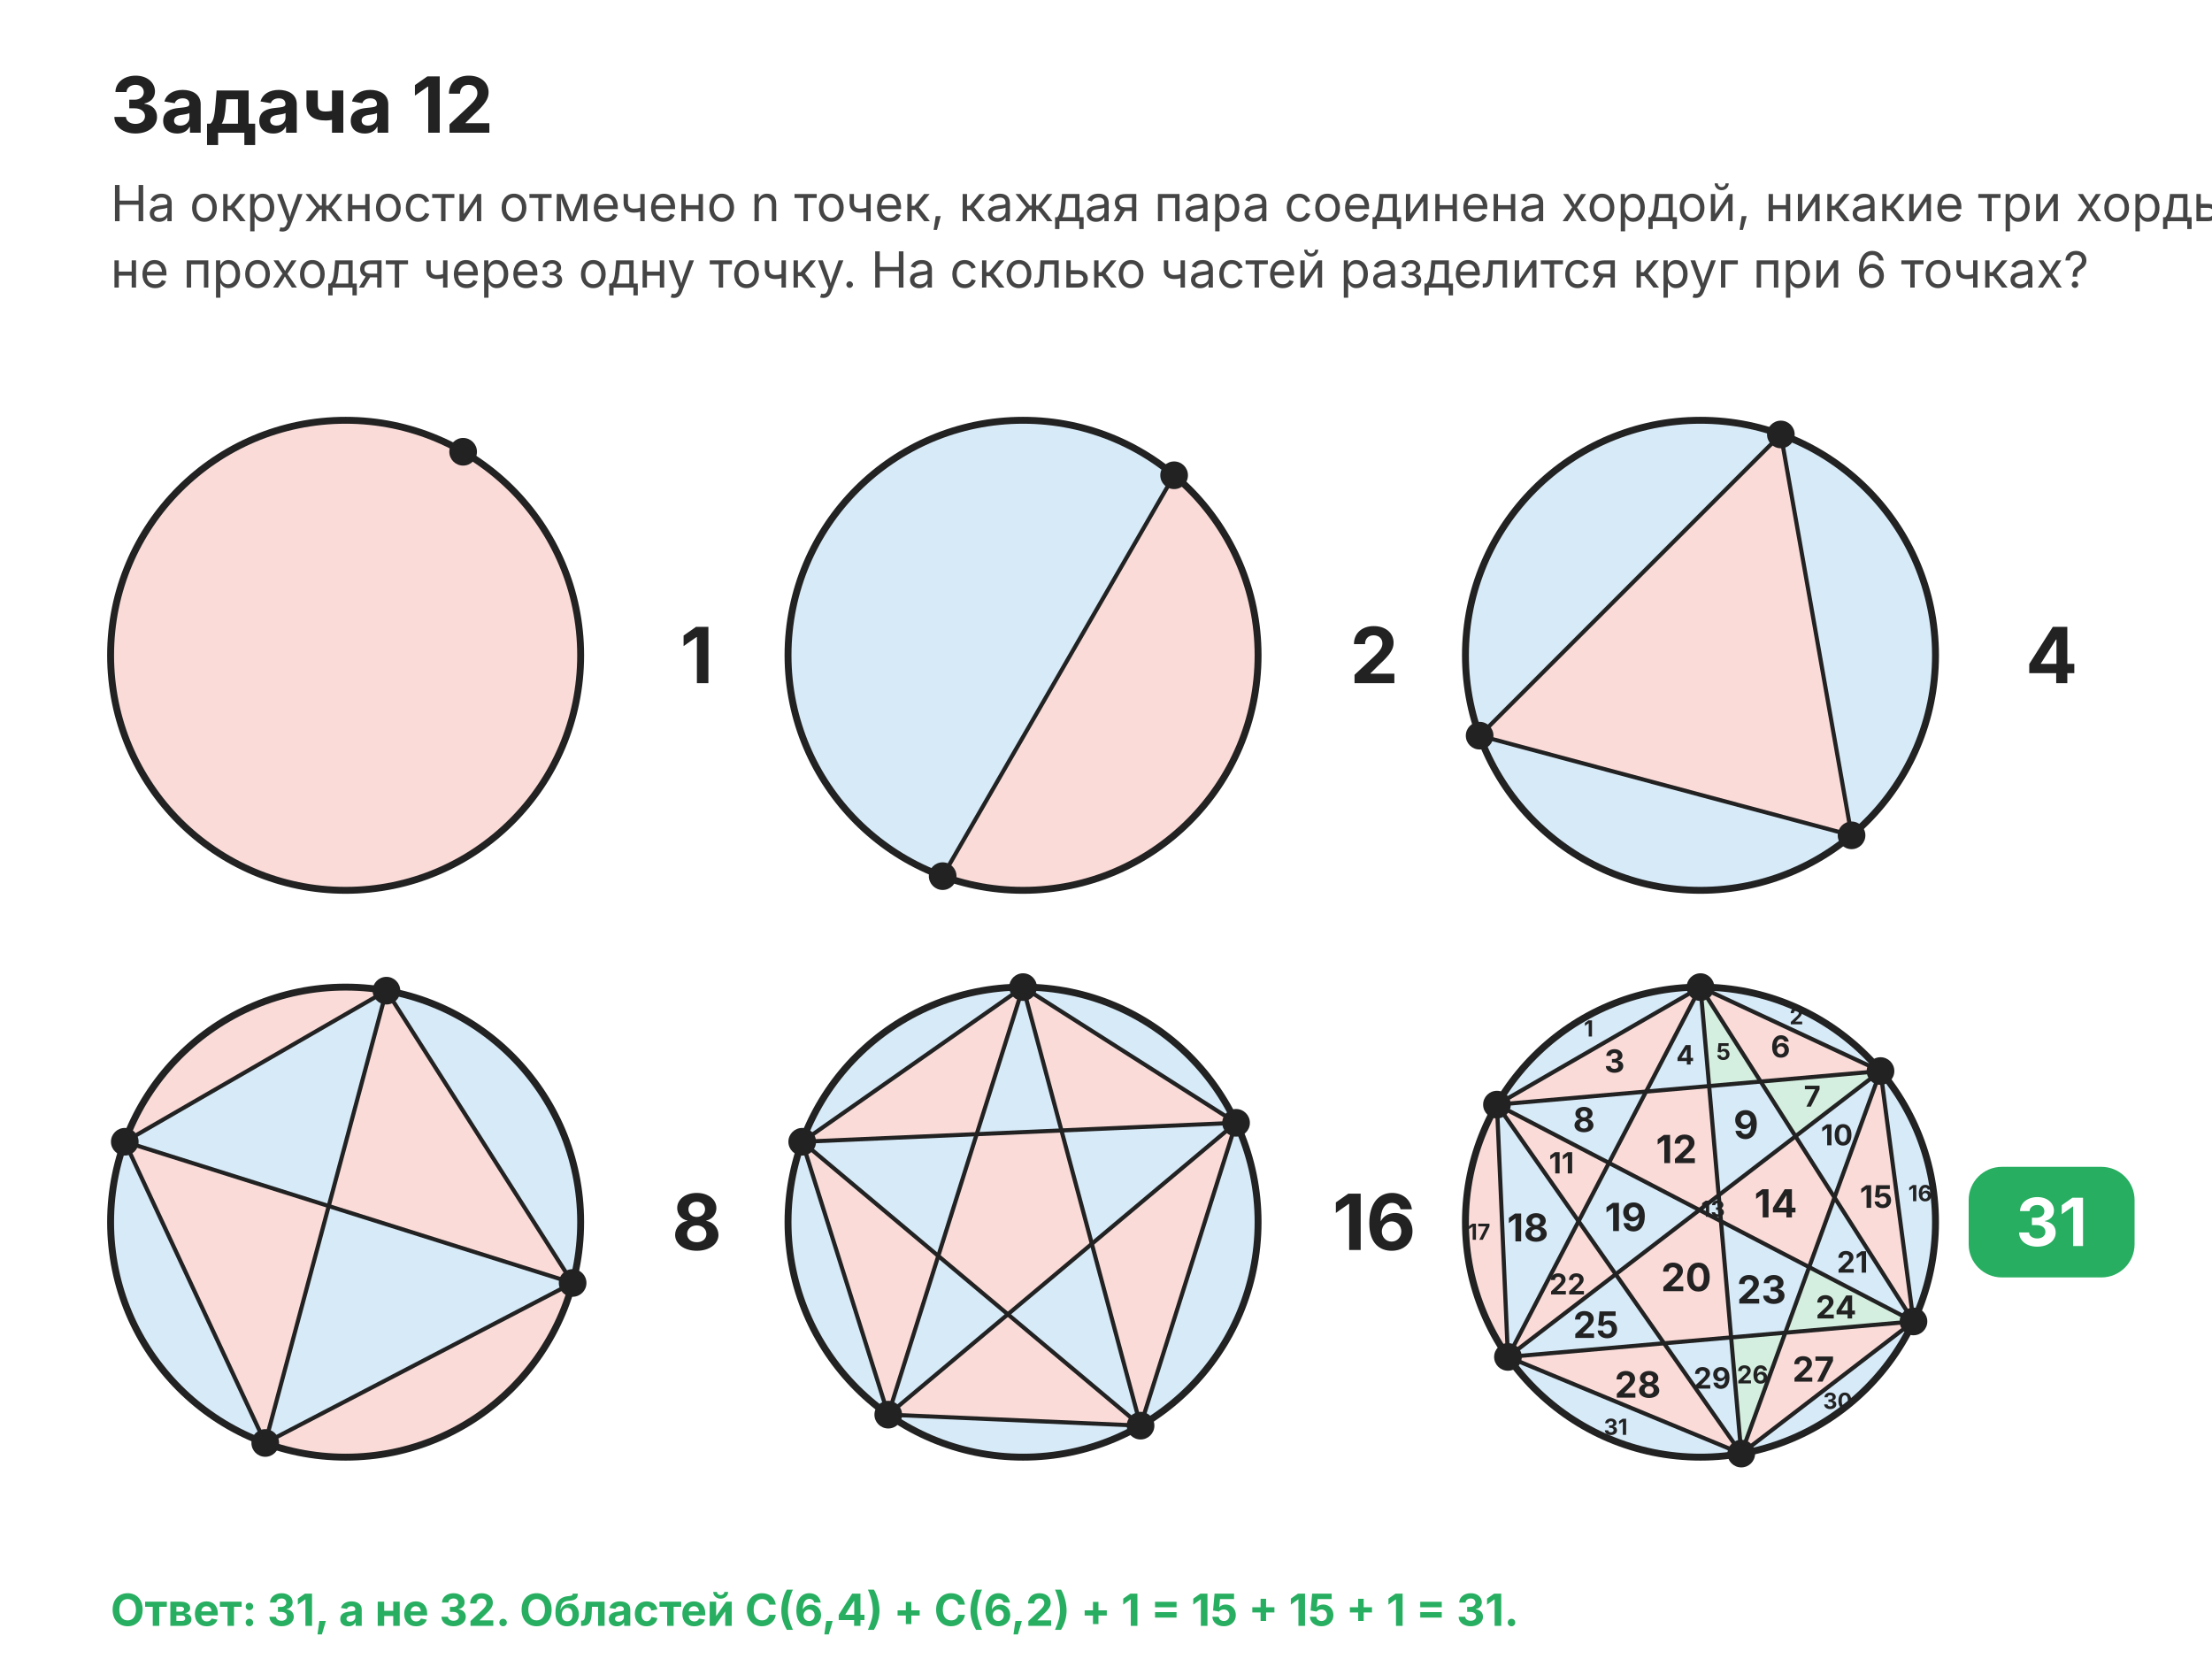
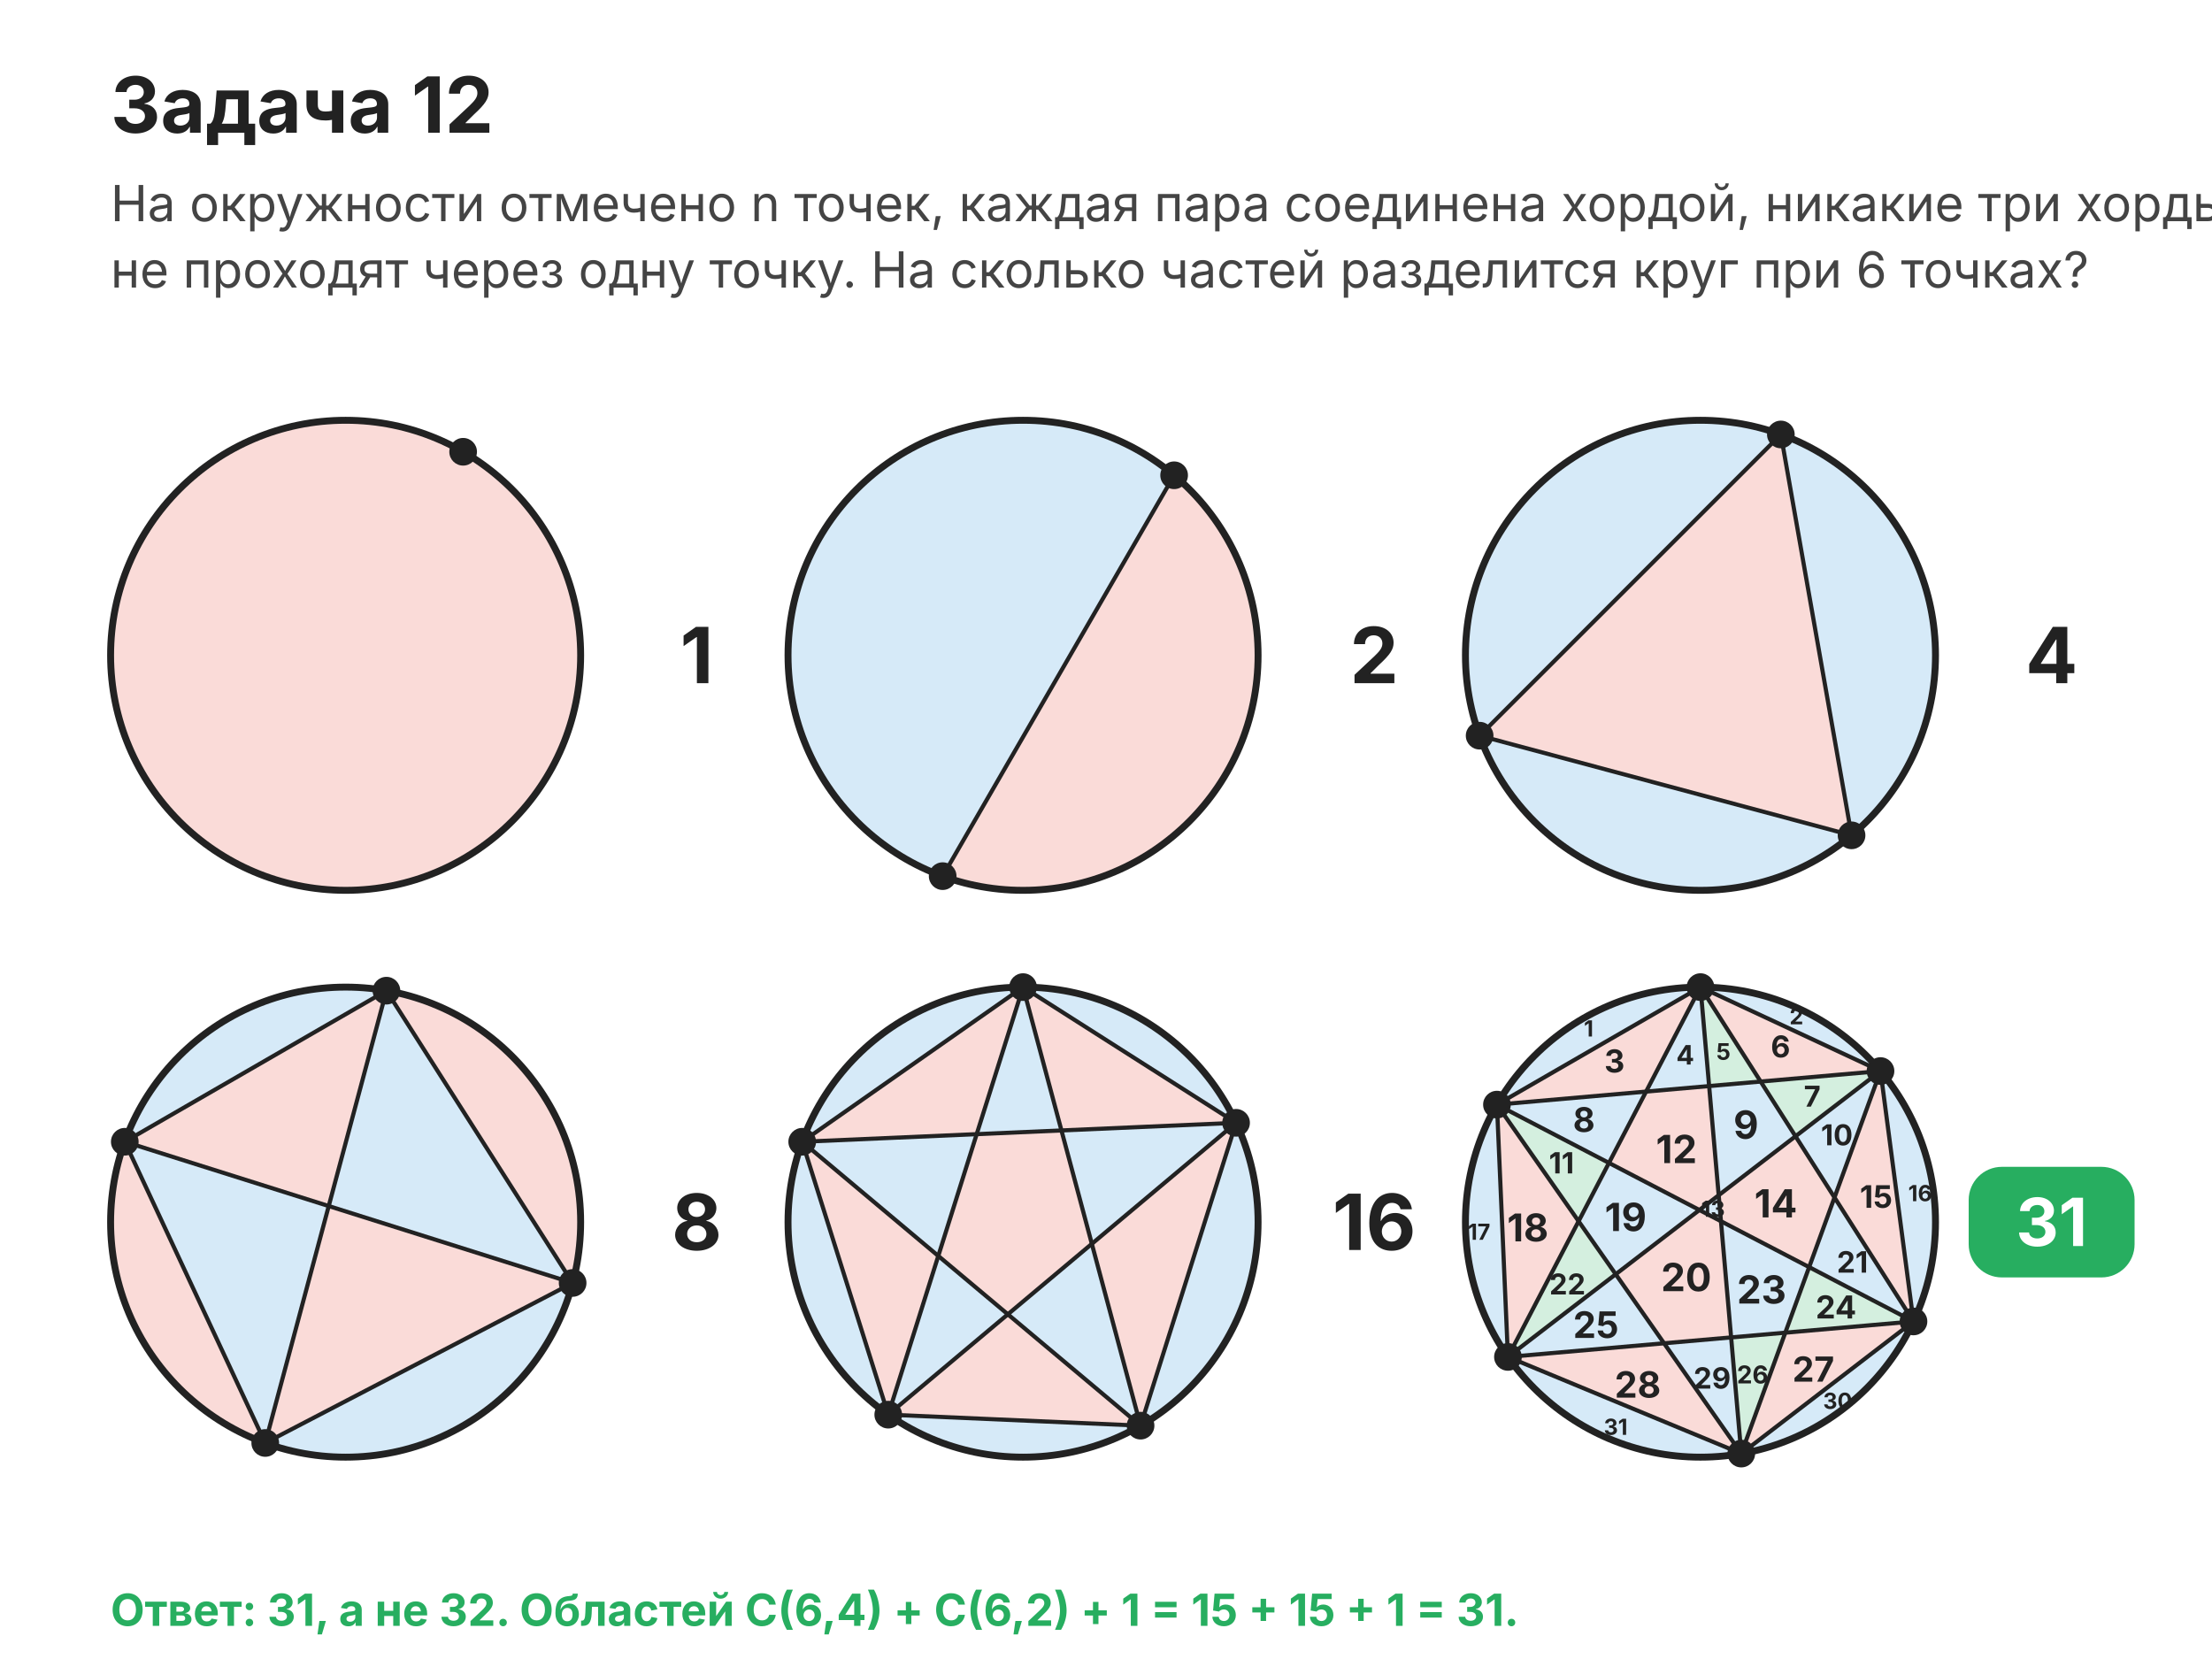
<svg xmlns="http://www.w3.org/2000/svg" width="800" height="600" viewBox="0 0 800 600">
  <defs>
    <marker id="arr-k" viewBox="0 0 10 10" refX="8" refY="5" markerWidth="6" markerHeight="6" orient="auto-start-reverse">
      <path d="M0 0 L10 5 L0 10 z" fill="#222222" />
    </marker>
    <marker id="arr-g" viewBox="0 0 10 10" refX="8" refY="5" markerWidth="6" markerHeight="6" orient="auto-start-reverse">
      <path d="M0 0 L10 5 L0 10 z" fill="#27AE60" />
    </marker>
    <marker id="arr-h" viewBox="0 0 10 10" refX="8" refY="5" markerWidth="6" markerHeight="6" orient="auto-start-reverse">
      <path d="M0 0 L10 5 L0 10 z" fill="#9AA0A6" />
    </marker>
    <marker id="arr-r" viewBox="0 0 10 10" refX="8" refY="5" markerWidth="6" markerHeight="6" orient="auto-start-reverse">
      <path d="M0 0 L10 5 L0 10 z" fill="#E74C3C" />
    </marker>
    <marker id="arr-n" viewBox="0 0 10 10" refX="8" refY="5" markerWidth="6" markerHeight="6" orient="auto-start-reverse">
      <path d="M0 0 L10 5 L0 10 z" fill="#39FF6A" />
    </marker>
    <marker id="arr-b" viewBox="0 0 10 10" refX="8" refY="5" markerWidth="6" markerHeight="6" orient="auto-start-reverse">
      <path d="M0 0 L10 5 L0 10 z" fill="#3498DB" />
    </marker>
  </defs>
  <rect width="800" height="600" fill="#FFFFFF" />
  <text x="40" y="48" font-family="Inter, Arial, sans-serif" font-size="28" font-weight="bold" fill="#222222" text-anchor="start">Задача 12</text>
  <text x="40" y="80" font-family="Inter, Arial, sans-serif" font-size="18" font-weight="normal" fill="#444444" text-anchor="start">На окружности отмечено n точек, каждая пара соединена хордой, никакие три хорды</text>
  <text x="40" y="104" font-family="Inter, Arial, sans-serif" font-size="18" font-weight="normal" fill="#444444" text-anchor="start">не проходят через одну точку. На сколько частей разделится круг при 6 точках?</text>
-   <path d="M167.5 163.39 L147 154.9 L125 152 L103 154.9 L82.5 163.39 L64.9 176.9 L51.39 194.5 L42.9 215 L40 237 L42.9 259 L51.39 279.5 L64.9 297.1 L82.5 310.61 L103 319.1 L125 322 L147 319.1 L167.5 310.61 L185.1 297.1 L198.61 279.5 L207.1 259 L210 237 L207.1 215 L198.61 194.5 L185.1 176.9 Z" fill="#FADBD8" />
+   <path d="M185.1 176.9 L167.5 163.39 L147 154.9 L125 152 L103 154.9 L82.5 163.39 L64.9 176.9 L51.39 194.5 L42.9 215 L40 237 L42.9 259 L51.39 279.5 L64.9 297.1 L82.5 310.61 L103 319.1 L125 322 L147 319.1 L167.5 310.61 L185.1 297.1 L198.61 279.5 L207.1 259 L210 237 L207.1 215 L198.61 194.5 Z" fill="#FADBD8" />
  <circle cx="125" cy="237" r="85" fill="none" stroke="#222222" stroke-width="2.5" />
  <circle cx="167.5" cy="163.39" r="5" fill="#222222" />
  <text x="252" y="247.08" font-family="Inter, Arial, sans-serif" font-size="28" font-weight="bold" fill="#222222" text-anchor="middle">1</text>
-   <path d="M424.64 171.89 L340.93 316.87 L350.4 319.71 L360.13 321.43 L370 322 L379.87 321.43 L389.6 319.71 L399.07 316.87 L408.15 312.96 L416.71 308.02 L424.64 302.11 L431.83 295.33 L438.18 287.76 L443.61 279.5 L448.05 270.67 L451.43 261.38 L453.71 251.76 L454.86 241.94 L454.86 232.06 L453.71 222.24 L451.43 212.62 L448.05 203.33 L443.61 194.5 L438.18 186.24 L431.83 178.67 Z" fill="#FADBD8" />
-   <path d="M424.64 171.89 L414.62 164.66 L403.67 158.95 L392 154.9 L379.87 152.57 L367.53 152.04 L355.24 153.29 L343.26 156.31 L331.85 161.04 L321.25 167.37 L311.67 175.17 L303.32 184.28 L296.39 194.5 L291.01 205.62 L287.29 217.4 L285.32 229.59 L285.14 241.94 L286.76 254.19 L290.13 266.07 L295.18 277.34 L301.82 287.76 L309.9 297.1 L319.24 305.18 L329.66 311.82 L340.93 316.87 Z" fill="#D6EAF8" />
+   <path d="M431.83 178.67 L424.64 171.89 L340.93 316.87 L350.4 319.71 L360.13 321.43 L370 322 L379.87 321.43 L389.6 319.71 L399.07 316.87 L408.15 312.96 L416.71 308.02 L424.64 302.11 L431.83 295.33 L438.18 287.76 L443.61 279.5 L448.05 270.67 L451.43 261.38 L453.71 251.76 L454.86 241.94 L454.86 232.06 L453.71 222.24 L451.43 212.62 L448.05 203.33 L443.61 194.5 L438.18 186.24 Z" fill="#FADBD8" />
+   <path d="M329.66 311.82 L340.93 316.87 L424.64 171.89 L414.62 164.66 L403.67 158.95 L392 154.9 L379.87 152.57 L367.53 152.04 L355.24 153.29 L343.26 156.31 L331.85 161.04 L321.25 167.37 L311.67 175.17 L303.32 184.28 L296.39 194.5 L291.01 205.62 L287.29 217.4 L285.32 229.59 L285.14 241.94 L286.76 254.19 L290.13 266.07 L295.18 277.34 L301.82 287.76 L309.9 297.1 L319.24 305.18 Z" fill="#D6EAF8" />
  <line x1="424.64" y1="171.89" x2="340.93" y2="316.87" stroke="#222222" stroke-width="1.5" />
  <circle cx="370" cy="237" r="85" fill="none" stroke="#222222" stroke-width="2.5" />
  <circle cx="424.64" cy="171.89" r="5" fill="#222222" />
  <circle cx="340.93" cy="316.87" r="5" fill="#222222" />
  <text x="497" y="247.08" font-family="Inter, Arial, sans-serif" font-size="28" font-weight="bold" fill="#222222" text-anchor="middle">2</text>
-   <path d="M644.07 157.13 L669.64 302.11 L675.1 297.1 L680.11 291.64 L684.63 285.75 L688.61 279.5 L692.04 272.92 L694.87 266.07 L697.1 259 L698.71 251.76 L699.68 244.41 L700 237 L699.68 229.59 L698.71 222.24 L697.1 215 L694.87 207.93 L692.04 201.08 L688.61 194.5 L684.63 188.25 L680.11 182.36 L675.1 176.9 L669.64 171.89 L663.75 167.37 L657.5 163.39 L650.92 159.96 Z" fill="#D6EAF8" />
+   <path d="M650.92 159.96 L644.07 157.13 L669.64 302.11 L675.1 297.1 L680.11 291.64 L684.63 285.75 L688.61 279.5 L692.04 272.92 L694.87 266.07 L697.1 259 L698.71 251.76 L699.68 244.41 L700 237 L699.68 229.59 L698.71 222.24 L697.1 215 L694.87 207.93 L692.04 201.08 L688.61 194.5 L684.63 188.25 L680.11 182.36 L675.1 176.9 L669.64 171.89 L663.75 167.37 L657.5 163.39 Z" fill="#D6EAF8" />
+   <path d="M664.26 306.27 L669.64 302.11 L535.13 266.07 L537.7 272.36 L540.78 278.42 L544.33 284.22 L548.32 289.72 L552.75 294.88 L557.57 299.67 L562.77 304.06 L568.29 308.02 L574.12 311.52 L580.2 314.55 L586.51 317.08 L593 319.1 L599.63 320.6 L606.36 321.56 L613.15 321.98 L619.94 321.86 L626.71 321.19 L633.4 319.99 L639.97 318.25 L646.38 315.99 L652.59 313.23 L658.57 309.99 Z" fill="#D6EAF8" />
+   <path d="M532.74 258.4 L535.13 266.07 L644.07 157.13 L636.4 154.74 L628.54 153.09 L620.56 152.18 L612.53 152.04 L604.52 152.65 L596.6 154.01 L588.85 156.12 L581.33 158.95 L574.12 162.48 L567.26 166.67 L560.84 171.49 L554.9 176.9 L549.49 182.84 L544.67 189.26 L540.48 196.12 L536.95 203.33 L534.12 210.85 L532.01 218.6 L530.65 226.52 L530.04 234.53 L530.18 242.56 L531.09 250.54 Z" fill="#D6EAF8" />
  <path d="M644.07 157.13 L535.13 266.07 L669.64 302.11 Z" fill="#FADBD8" />
-   <path d="M644.07 157.13 L636.4 154.74 L628.54 153.09 L620.56 152.18 L612.53 152.04 L604.52 152.65 L596.6 154.01 L588.85 156.12 L581.33 158.95 L574.12 162.48 L567.26 166.67 L560.84 171.49 L554.9 176.9 L549.49 182.84 L544.67 189.26 L540.48 196.12 L536.95 203.33 L534.12 210.85 L532.01 218.6 L530.65 226.52 L530.04 234.53 L530.18 242.56 L531.09 250.54 L532.74 258.4 L535.13 266.07 Z" fill="#D6EAF8" />
-   <path d="M669.64 302.11 L535.13 266.07 L537.7 272.36 L540.78 278.42 L544.33 284.22 L548.32 289.72 L552.75 294.88 L557.57 299.67 L562.77 304.06 L568.29 308.02 L574.12 311.52 L580.2 314.55 L586.51 317.08 L593 319.1 L599.63 320.6 L606.36 321.56 L613.15 321.98 L619.94 321.86 L626.71 321.19 L633.4 319.99 L639.97 318.25 L646.38 315.99 L652.59 313.23 L658.57 309.99 L664.26 306.27 Z" fill="#D6EAF8" />
  <line x1="644.07" y1="157.13" x2="669.64" y2="302.11" stroke="#222222" stroke-width="1.5" />
  <line x1="644.07" y1="157.13" x2="535.13" y2="266.07" stroke="#222222" stroke-width="1.5" />
  <line x1="669.64" y1="302.11" x2="535.13" y2="266.07" stroke="#222222" stroke-width="1.5" />
  <circle cx="615" cy="237" r="85" fill="none" stroke="#222222" stroke-width="2.5" />
  <circle cx="644.07" cy="157.13" r="5" fill="#222222" />
  <circle cx="669.64" cy="302.11" r="5" fill="#222222" />
  <circle cx="535.13" cy="266.07" r="5" fill="#222222" />
  <text x="742" y="247.08" font-family="Inter, Arial, sans-serif" font-size="28" font-weight="bold" fill="#222222" text-anchor="middle">4</text>
-   <path d="M139.76 358.29 L118.89 436.19 L207.1 464 Z" fill="#FADBD8" />
-   <path d="M139.76 358.29 L207.1 464 L208.43 458.28 L209.35 452.48 L209.87 446.63 L209.99 440.76 L209.7 434.9 L209.01 429.07 L207.92 423.3 L206.43 417.62 L204.55 412.06 L202.3 406.64 L199.67 401.39 L196.69 396.33 L193.36 391.49 L189.71 386.89 L185.76 382.56 L181.51 378.5 L176.99 374.75 L172.22 371.33 L167.23 368.23 L162.04 365.49 L156.67 363.12 L151.15 361.12 L145.5 359.51 Z" fill="#D6EAF8" />
-   <path d="M139.76 358.29 L134.87 357.57 L129.94 357.14 L125 357 L120.06 357.14 L115.13 357.57 L110.24 358.29 L105.4 359.29 L100.62 360.57 L95.93 362.13 L91.33 363.95 L86.85 366.04 L82.5 368.39 L78.29 370.98 L74.24 373.82 L70.36 376.89 L66.67 380.17 L63.17 383.67 L59.89 387.36 L56.82 391.24 L53.98 395.29 L51.39 399.5 L49.04 403.85 L46.95 408.33 L45.13 412.93 Z" fill="#FADBD8" />
-   <path d="M139.76 358.29 L45.13 412.93 L118.89 436.19 Z" fill="#D6EAF8" />
-   <path d="M207.1 464 L118.89 436.19 L95.93 521.87 Z" fill="#D6EAF8" />
-   <path d="M207.1 464 L95.93 521.87 L101.51 523.69 L107.21 525.12 L112.99 526.15 L118.82 526.78 L124.69 527 L130.56 526.82 L136.4 526.23 L142.19 525.24 L147.89 523.86 L153.49 522.08 L158.95 519.93 L164.25 517.4 L169.36 514.51 L174.26 511.27 L178.92 507.71 L183.33 503.83 L187.46 499.65 L191.29 495.2 L194.8 490.5 L197.99 485.57 L200.82 480.42 L203.29 475.1 L205.39 469.61 Z" fill="#FADBD8" />
-   <path d="M95.93 521.87 L118.89 436.19 L45.13 412.93 Z" fill="#FADBD8" />
-   <path d="M95.93 521.87 L45.13 412.93 L43.4 418.21 L42.01 423.6 L40.99 429.07 L40.32 434.59 L40.02 440.15 L40.08 445.71 L40.51 451.25 L41.29 456.76 L42.44 462.2 L43.93 467.56 L45.78 472.81 L47.96 477.92 L50.48 482.88 L53.31 487.67 L56.45 492.26 L59.89 496.64 L63.6 500.78 L67.57 504.67 L71.8 508.29 L76.25 511.63 L80.9 514.67 L85.75 517.4 L90.77 519.8 Z" fill="#D6EAF8" />
+   <path d="M145.5 359.51 L139.76 358.29 L207.1 464 L208.43 458.28 L209.35 452.48 L209.87 446.63 L209.99 440.76 L209.7 434.9 L209.01 429.07 L207.92 423.3 L206.43 417.62 L204.55 412.06 L202.3 406.64 L199.67 401.39 L196.69 396.33 L193.36 391.49 L189.71 386.89 L185.76 382.56 L181.51 378.5 L176.99 374.75 L172.22 371.33 L167.23 368.23 L162.04 365.49 L156.67 363.12 L151.15 361.12 Z" fill="#FADBD8" />
+   <path d="M205.39 469.61 L207.1 464 L95.93 521.87 L101.51 523.69 L107.21 525.12 L112.99 526.15 L118.82 526.78 L124.69 527 L130.56 526.82 L136.4 526.23 L142.19 525.24 L147.89 523.86 L153.49 522.08 L158.95 519.93 L164.25 517.4 L169.36 514.51 L174.26 511.27 L178.92 507.71 L183.33 503.83 L187.46 499.65 L191.29 495.2 L194.8 490.5 L197.99 485.57 L200.82 480.42 L203.29 475.1 Z" fill="#D6EAF8" />
+   <path d="M90.77 519.8 L95.93 521.87 L45.13 412.93 L43.4 418.21 L42.01 423.6 L40.99 429.07 L40.32 434.59 L40.02 440.15 L40.08 445.71 L40.51 451.25 L41.29 456.76 L42.44 462.2 L43.93 467.56 L45.78 472.81 L47.96 477.92 L50.48 482.88 L53.31 487.67 L56.45 492.26 L59.89 496.64 L63.6 500.78 L67.57 504.67 L71.8 508.29 L76.25 511.63 L80.9 514.67 L85.75 517.4 Z" fill="#FADBD8" />
+   <path d="M46.95 408.33 L45.13 412.93 L139.76 358.29 L134.87 357.57 L129.94 357.14 L125 357 L120.06 357.14 L115.13 357.57 L110.24 358.29 L105.4 359.29 L100.62 360.57 L95.93 362.13 L91.33 363.95 L86.85 366.04 L82.5 368.39 L78.29 370.98 L74.24 373.82 L70.36 376.89 L66.67 380.17 L63.17 383.67 L59.89 387.36 L56.82 391.24 L53.98 395.29 L51.39 399.5 L49.04 403.85 Z" fill="#D6EAF8" />
+   <path d="M139.76 358.29 L45.13 412.93 L118.89 436.19 Z" fill="#FADBD8" />
+   <path d="M139.76 358.29 L118.89 436.19 L207.1 464 Z" fill="#D6EAF8" />
+   <path d="M207.1 464 L118.89 436.19 L95.93 521.87 Z" fill="#FADBD8" />
+   <path d="M95.93 521.87 L118.89 436.19 L45.13 412.93 Z" fill="#D6EAF8" />
  <line x1="139.76" y1="358.29" x2="207.1" y2="464" stroke="#222222" stroke-width="1.5" />
  <line x1="139.76" y1="358.29" x2="95.93" y2="521.87" stroke="#222222" stroke-width="1.5" />
  <line x1="139.76" y1="358.29" x2="45.13" y2="412.93" stroke="#222222" stroke-width="1.5" />
  <line x1="207.1" y1="464" x2="95.93" y2="521.87" stroke="#222222" stroke-width="1.5" />
  <line x1="207.1" y1="464" x2="45.13" y2="412.93" stroke="#222222" stroke-width="1.5" />
  <line x1="95.93" y1="521.87" x2="45.13" y2="412.93" stroke="#222222" stroke-width="1.5" />
  <circle cx="125" cy="442" r="85" fill="none" stroke="#222222" stroke-width="2.5" />
  <circle cx="139.76" cy="358.29" r="5" fill="#222222" />
  <circle cx="207.1" cy="464" r="5" fill="#222222" />
  <circle cx="95.93" cy="521.87" r="5" fill="#222222" />
  <circle cx="45.13" cy="412.93" r="5" fill="#222222" />
  <text x="252" y="452.08" font-family="Inter, Arial, sans-serif" font-size="28" font-weight="bold" fill="#222222" text-anchor="middle">8</text>
-   <path d="M370 357 L365.67 357.11 L361.36 357.44 L357.07 357.99 L352.81 358.76 L348.6 359.74 L344.44 360.93 L340.35 362.34 L336.33 363.95 L332.41 365.77 L328.58 367.78 L324.85 369.98 L321.25 372.37 L317.77 374.94 L314.42 377.69 L311.22 380.6 L308.17 383.67 L305.29 386.89 L302.56 390.26 L300.02 393.75 L297.66 397.38 L295.48 401.12 L293.49 404.96 L291.71 408.9 L290.13 412.93 Z" fill="#D6EAF8" />
-   <path d="M370 357 L447.04 406.08 L445.25 402.48 L443.3 398.97 L441.19 395.55 L438.91 392.24 L436.48 389.04 L433.91 385.96 L431.19 383 L428.33 380.17 L425.34 377.49 L422.23 374.94 L419.01 372.55 L415.67 370.31 L412.23 368.23 L408.7 366.32 L405.08 364.58 L401.38 363.01 L397.61 361.61 L393.79 360.4 L389.9 359.36 L385.98 358.51 L382.01 357.85 L378.02 357.38 L374.02 357.09 Z" fill="#D6EAF8" />
-   <path d="M370 357 L353.23 410.17 L383.89 408.83 Z" fill="#D6EAF8" />
+   <path d="M374.02 357.09 L370 357 L447.04 406.08 L445.25 402.48 L443.3 398.97 L441.19 395.55 L438.91 392.24 L436.48 389.04 L433.91 385.96 L431.19 383 L428.33 380.17 L425.34 377.49 L422.23 374.94 L419.01 372.55 L415.67 370.31 L412.23 368.23 L408.7 366.32 L405.08 364.58 L401.38 363.01 L397.61 361.61 L393.79 360.4 L389.9 359.36 L385.98 358.51 L382.01 357.85 L378.02 357.38 Z" fill="#D6EAF8" />
+   <path d="M449.11 410.9 L447.04 406.08 L412.5 515.61 L416.97 512.85 L421.25 509.81 L425.34 506.51 L429.22 502.97 L432.88 499.2 L436.29 495.2 L439.45 491.01 L442.34 486.62 L444.96 482.07 L447.3 477.36 L449.33 472.52 L451.07 467.56 L452.49 462.5 L453.6 457.37 L454.39 452.17 L454.86 446.94 L455 441.69 L454.82 436.44 L454.31 431.21 L453.49 426.02 L452.34 420.9 L450.88 415.85 Z" fill="#D6EAF8" />
+   <path d="M408.97 517.54 L412.5 515.61 L321.25 511.63 L324.59 513.85 L328.04 515.92 L331.58 517.82 L335.2 519.55 L338.9 521.11 L342.68 522.49 L346.51 523.69 L350.4 524.71 L354.33 525.54 L358.29 526.19 L362.28 526.65 L366.29 526.92 L370.31 527 L374.33 526.89 L378.33 526.59 L382.32 526.1 L386.28 525.43 L390.2 524.56 L394.08 523.52 L397.91 522.29 L401.67 520.88 L405.36 519.3 Z" fill="#D6EAF8" />
+   <path d="M317.52 508.87 L321.25 511.63 L290.13 412.93 L288.66 417.33 L287.44 421.8 L286.46 426.33 L285.73 430.91 L285.25 435.52 L285.02 440.15 L285.05 444.78 L285.32 449.41 L285.85 454.01 L286.63 458.58 L287.66 463.1 L288.93 467.56 L290.45 471.94 L292.2 476.23 L294.18 480.42 L296.39 484.5 L298.81 488.45 L301.45 492.26 L304.29 495.92 L307.33 499.43 L310.56 502.76 L313.96 505.91 Z" fill="#D6EAF8" />
+   <path d="M291.71 408.9 L290.13 412.93 L370 357 L365.67 357.11 L361.36 357.44 L357.07 357.99 L352.81 358.76 L348.6 359.74 L344.44 360.93 L340.35 362.34 L336.33 363.95 L332.41 365.77 L328.58 367.78 L324.85 369.98 L321.25 372.37 L317.77 374.94 L314.42 377.69 L311.22 380.6 L308.17 383.67 L305.29 386.89 L302.56 390.26 L300.02 393.75 L297.66 397.38 L295.48 401.12 L293.49 404.96 Z" fill="#D6EAF8" />
  <path d="M370 357 L290.13 412.93 L353.23 410.17 Z" fill="#FADBD8" />
  <path d="M370 357 L383.89 408.83 L447.04 406.08 Z" fill="#FADBD8" />
+   <path d="M370 357 L353.23 410.17 L383.89 408.83 Z" fill="#D6EAF8" />
  <path d="M447.04 406.08 L394.88 449.84 L412.5 515.61 Z" fill="#FADBD8" />
-   <path d="M447.04 406.08 L412.5 515.61 L416.97 512.85 L421.25 509.81 L425.34 506.51 L429.22 502.97 L432.88 499.2 L436.29 495.2 L439.45 491.01 L442.34 486.62 L444.96 482.07 L447.3 477.36 L449.33 472.52 L451.07 467.56 L452.49 462.5 L453.6 457.37 L454.39 452.17 L454.86 446.94 L455 441.69 L454.82 436.44 L454.31 431.21 L453.49 426.02 L452.34 420.9 L450.88 415.85 L449.11 410.9 Z" fill="#D6EAF8" />
  <path d="M447.04 406.08 L383.89 408.83 L394.88 449.84 Z" fill="#D6EAF8" />
  <path d="M412.5 515.61 L394.88 449.84 L364.5 475.33 Z" fill="#D6EAF8" />
  <path d="M412.5 515.61 L364.5 475.33 L321.25 511.63 Z" fill="#FADBD8" />
-   <path d="M412.5 515.61 L321.25 511.63 L324.59 513.85 L328.04 515.92 L331.58 517.82 L335.2 519.55 L338.9 521.11 L342.68 522.49 L346.51 523.69 L350.4 524.71 L354.33 525.54 L358.29 526.19 L362.28 526.65 L366.29 526.92 L370.31 527 L374.33 526.89 L378.33 526.59 L382.32 526.1 L386.28 525.43 L390.2 524.56 L394.08 523.52 L397.91 522.29 L401.67 520.88 L405.36 519.3 L408.97 517.54 Z" fill="#D6EAF8" />
  <path d="M321.25 511.63 L339.34 454.23 L290.13 412.93 Z" fill="#FADBD8" />
-   <path d="M321.25 511.63 L290.13 412.93 L288.66 417.33 L287.44 421.8 L286.46 426.33 L285.73 430.91 L285.25 435.52 L285.02 440.15 L285.05 444.78 L285.32 449.41 L285.85 454.01 L286.63 458.58 L287.66 463.1 L288.93 467.56 L290.45 471.94 L292.2 476.23 L294.18 480.42 L296.39 484.5 L298.81 488.45 L301.45 492.26 L304.29 495.92 L307.33 499.43 L310.56 502.76 L313.96 505.91 L317.52 508.87 Z" fill="#D6EAF8" />
  <path d="M321.25 511.63 L364.5 475.33 L339.34 454.23 Z" fill="#D6EAF8" />
  <path d="M290.13 412.93 L339.34 454.23 L353.23 410.17 Z" fill="#D6EAF8" />
  <path d="M394.88 449.84 L383.89 408.83 L353.23 410.17 L339.34 454.23 L364.5 475.33 Z" fill="#FADBD8" />
  <line x1="370" y1="357" x2="447.04" y2="406.08" stroke="#222222" stroke-width="1.5" />
  <line x1="370" y1="357" x2="412.5" y2="515.61" stroke="#222222" stroke-width="1.5" />
  <line x1="370" y1="357" x2="321.25" y2="511.63" stroke="#222222" stroke-width="1.5" />
  <line x1="370" y1="357" x2="290.13" y2="412.93" stroke="#222222" stroke-width="1.5" />
  <line x1="447.04" y1="406.08" x2="412.5" y2="515.61" stroke="#222222" stroke-width="1.5" />
  <line x1="447.04" y1="406.08" x2="321.25" y2="511.63" stroke="#222222" stroke-width="1.5" />
  <line x1="447.04" y1="406.08" x2="290.13" y2="412.93" stroke="#222222" stroke-width="1.5" />
  <line x1="412.5" y1="515.61" x2="321.25" y2="511.63" stroke="#222222" stroke-width="1.5" />
  <line x1="412.5" y1="515.61" x2="290.13" y2="412.93" stroke="#222222" stroke-width="1.5" />
  <line x1="321.25" y1="511.63" x2="290.13" y2="412.93" stroke="#222222" stroke-width="1.5" />
  <circle cx="370" cy="442" r="85" fill="none" stroke="#222222" stroke-width="2.5" />
  <circle cx="370" cy="357" r="5" fill="#222222" />
  <circle cx="447.04" cy="406.08" r="5" fill="#222222" />
  <circle cx="412.5" cy="515.61" r="5" fill="#222222" />
  <circle cx="321.25" cy="511.63" r="5" fill="#222222" />
  <circle cx="290.13" cy="412.93" r="5" fill="#222222" />
  <text x="497" y="452.08" font-family="Inter, Arial, sans-serif" font-size="28" font-weight="bold" fill="#222222" text-anchor="middle">16</text>
-   <path d="M615 357 L611.29 357.08 L607.59 357.32 L603.91 357.73 L600.24 358.29 L596.6 359.01 L593 359.9 L589.44 360.93 L585.93 362.13 L582.47 363.47 L579.08 364.96 L575.75 366.6 L572.5 368.39 L569.33 370.31 L566.25 372.37 L563.26 374.56 L560.36 376.89 L557.57 379.33 L554.9 381.9 L552.33 384.57 L549.89 387.36 L547.56 390.26 L545.37 393.25 L543.31 396.33 L541.39 399.5 Z" fill="#D6EAF8" />
+   <path d="M618.09 357.06 L615 357 L680.11 387.36 L678.08 385.03 L675.97 382.78 L673.78 380.6 L671.51 378.5 L669.16 376.49 L666.74 374.56 L664.26 372.73 L661.71 370.98 L659.1 369.33 L656.42 367.78 L653.7 366.32 L650.92 364.96 L648.1 363.71 L645.23 362.56 L642.32 361.51 L639.38 360.57 L636.4 359.74 L633.4 359.01 L630.37 358.4 L627.32 357.9 L624.25 357.51 L621.18 357.22 Z" fill="#D6EAF8" />
+   <path d="M682.62 390.5 L680.11 387.36 L692.04 477.92 L693.65 474.24 L695.08 470.49 L696.34 466.67 L697.41 462.8 L698.31 458.89 L699.01 454.93 L699.53 450.95 L699.86 446.94 L699.99 442.93 L699.94 438.91 L699.7 434.9 L699.27 430.91 L698.65 426.94 L697.85 423 L696.86 419.11 L695.69 415.26 L694.33 411.48 L692.8 407.77 L691.1 404.13 L689.22 400.58 L687.18 397.11 L684.98 393.75 Z" fill="#D6EAF8" />
+   <path d="M690.54 480.97 L692.04 477.92 L629.76 525.71 L633.1 525.05 L636.4 524.26 L639.67 523.34 L642.91 522.29 L646.1 521.11 L649.23 519.8 L652.32 518.37 L655.34 516.82 L658.3 515.14 L661.19 513.35 L664.01 511.45 L666.74 509.44 L669.4 507.31 L671.97 505.08 L674.44 502.76 L676.83 500.33 L679.11 497.81 L681.29 495.2 L683.36 492.51 L685.33 489.74 L687.18 486.89 L688.92 483.96 Z" fill="#D6EAF8" />
+   <path d="M625.79 526.31 L629.76 525.71 L545.37 490.75 L547.75 493.99 L550.29 497.11 L552.96 500.11 L555.78 502.97 L558.72 505.7 L561.8 508.29 L564.99 510.73 L568.29 513.02 L571.7 515.14 L575.2 517.11 L578.8 518.91 L582.47 520.53 L586.22 521.98 L590.03 523.25 L593.9 524.34 L597.81 525.24 L601.76 525.96 L605.75 526.49 L609.75 526.84 L613.76 526.99 L617.78 526.95 L621.79 526.73 Z" fill="#D6EAF8" />
+   <path d="M543.15 487.41 L545.37 490.75 L541.39 399.5 L539.46 403.03 L537.7 406.64 L536.12 410.33 L534.71 414.09 L533.48 417.92 L532.44 421.8 L531.57 425.72 L530.9 429.68 L530.41 433.67 L530.11 437.67 L530 441.69 L530.08 445.71 L530.35 449.72 L530.81 453.71 L531.46 457.67 L532.29 461.6 L533.31 465.49 L534.51 469.32 L535.89 473.1 L537.45 476.8 L539.18 480.42 L541.08 483.96 Z" fill="#D6EAF8" />
+   <path d="M543.31 396.33 L541.39 399.5 L615 357 L611.29 357.08 L607.59 357.32 L603.91 357.73 L600.24 358.29 L596.6 359.01 L593 359.9 L589.44 360.93 L585.93 362.13 L582.47 363.47 L579.08 364.96 L575.75 366.6 L572.5 368.39 L569.33 370.31 L566.25 372.37 L563.26 374.56 L560.36 376.89 L557.57 379.33 L554.9 381.9 L552.33 384.57 L549.89 387.36 L547.56 390.26 L545.37 393.25 Z" fill="#D6EAF8" />
  <path d="M615 357 L541.39 399.5 L595.33 394.78 Z" fill="#FADBD8" />
-   <path d="M615 357 L680.11 387.36 L678.08 385.03 L675.97 382.78 L673.78 380.6 L671.51 378.5 L669.16 376.49 L666.74 374.56 L664.26 372.73 L661.71 370.98 L659.1 369.33 L656.42 367.78 L653.7 366.32 L650.92 364.96 L648.1 363.71 L645.23 362.56 L642.32 361.51 L639.38 360.57 L636.4 359.74 L633.4 359.01 L630.37 358.4 L627.32 357.9 L624.25 357.51 L621.18 357.22 L618.09 357.06 Z" fill="#D6EAF8" />
  <path d="M615 357 L636.76 391.16 L680.11 387.36 Z" fill="#FADBD8" />
  <path d="M615 357 L618.13 392.79 L636.76 391.16 Z" fill="#D4EFDF" />
  <path d="M615 357 L595.33 394.78 L618.13 392.79 Z" fill="#D6EAF8" />
  <path d="M680.11 387.36 L663.47 433.09 L692.04 477.92 Z" fill="#FADBD8" />
-   <path d="M680.11 387.36 L692.04 477.92 L693.65 474.24 L695.08 470.49 L696.34 466.67 L697.41 462.8 L698.31 458.89 L699.01 454.93 L699.53 450.95 L699.86 446.94 L699.99 442.93 L699.94 438.91 L699.7 434.9 L699.27 430.91 L698.65 426.94 L697.85 423 L696.86 419.11 L695.69 415.26 L694.33 411.48 L692.8 407.77 L691.1 404.13 L689.22 400.58 L687.18 397.11 L684.98 393.75 L682.62 390.5 Z" fill="#D6EAF8" />
+   <path d="M680.11 387.36 L649.37 410.95 L663.47 433.09 Z" fill="#D6EAF8" />
  <path d="M680.11 387.36 L636.76 391.16 L649.37 410.95 Z" fill="#D4EFDF" />
-   <path d="M680.11 387.36 L649.37 410.95 L663.47 433.09 Z" fill="#D6EAF8" />
+   <path d="M692.04 477.92 L663.47 433.09 L654.3 458.28 Z" fill="#D6EAF8" />
  <path d="M692.04 477.92 L645.68 481.98 L629.76 525.71 Z" fill="#FADBD8" />
-   <path d="M692.04 477.92 L663.47 433.09 L654.3 458.28 Z" fill="#D6EAF8" />
  <path d="M692.04 477.92 L654.3 458.28 L645.68 481.98 Z" fill="#D4EFDF" />
-   <path d="M692.04 477.92 L629.76 525.71 L633.1 525.05 L636.4 524.26 L639.67 523.34 L642.91 522.29 L646.1 521.11 L649.23 519.8 L652.32 518.37 L655.34 516.82 L658.3 515.14 L661.19 513.35 L664.01 511.45 L666.74 509.44 L669.4 507.31 L671.97 505.08 L674.44 502.76 L676.83 500.33 L679.11 497.81 L681.29 495.2 L683.36 492.51 L685.33 489.74 L687.18 486.89 L688.92 483.96 L690.54 480.97 Z" fill="#D6EAF8" />
+   <path d="M629.76 525.71 L626.08 483.69 L601.83 485.81 Z" fill="#D6EAF8" />
  <path d="M629.76 525.71 L645.68 481.98 L626.08 483.69 Z" fill="#D4EFDF" />
-   <path d="M629.76 525.71 L626.08 483.69 L601.83 485.81 Z" fill="#D6EAF8" />
-   <path d="M629.76 525.71 L545.37 490.75 L547.75 493.99 L550.29 497.11 L552.96 500.11 L555.78 502.97 L558.72 505.7 L561.8 508.29 L564.99 510.73 L568.29 513.02 L571.7 515.14 L575.2 517.11 L578.8 518.91 L582.47 520.53 L586.22 521.98 L590.03 523.25 L593.9 524.34 L597.81 525.24 L601.76 525.96 L605.75 526.49 L609.75 526.84 L613.76 526.99 L617.78 526.95 L621.79 526.73 L625.79 526.31 Z" fill="#D6EAF8" />
  <path d="M629.76 525.71 L601.83 485.81 L545.37 490.75 Z" fill="#FADBD8" />
-   <path d="M545.37 490.75 L584.34 460.85 L570.92 441.68 Z" fill="#FADBD8" />
-   <path d="M545.37 490.75 L570.92 441.68 L541.39 399.5 Z" fill="#D6EAF8" />
-   <path d="M545.37 490.75 L541.39 399.5 L539.46 403.03 L537.7 406.64 L536.12 410.33 L534.71 414.09 L533.48 417.92 L532.44 421.8 L531.57 425.72 L530.9 429.68 L530.41 433.67 L530.11 437.67 L530 441.69 L530.08 445.71 L530.35 449.72 L530.81 453.71 L531.46 457.67 L532.29 461.6 L533.31 465.49 L534.51 469.32 L535.89 473.1 L537.45 476.8 L539.18 480.42 L541.08 483.96 L543.15 487.41 Z" fill="#FADBD8" />
+   <path d="M545.37 490.75 L570.92 441.68 L541.39 399.5 Z" fill="#FADBD8" />
+   <path d="M545.37 490.75 L584.34 460.85 L570.92 441.68 Z" fill="#D4EFDF" />
  <path d="M545.37 490.75 L601.83 485.81 L584.34 460.85 Z" fill="#D6EAF8" />
-   <path d="M541.39 399.5 L570.92 441.68 L581.9 420.59 Z" fill="#FADBD8" />
  <path d="M541.39 399.5 L581.9 420.59 L595.33 394.78 Z" fill="#D6EAF8" />
+   <path d="M541.39 399.5 L570.92 441.68 L581.9 420.59 Z" fill="#D4EFDF" />
  <path d="M663.47 433.09 L649.37 410.95 L621.59 432.27 L622.41 441.68 L654.3 458.28 Z" fill="#FADBD8" />
  <path d="M649.37 410.95 L636.76 391.16 L618.13 392.79 L621.59 432.27 Z" fill="#D6EAF8" />
+   <path d="M621.59 432.27 L618.13 392.79 L595.33 394.78 L581.9 420.59 L614.62 437.62 Z" fill="#FADBD8" />
  <path d="M621.59 432.27 L614.62 437.62 L622.41 441.68 Z" fill="#D6EAF8" />
-   <path d="M621.59 432.27 L618.13 392.79 L595.33 394.78 L581.9 420.59 L614.62 437.62 Z" fill="#FADBD8" />
+   <path d="M626.08 483.69 L622.41 441.68 L614.62 437.62 L584.34 460.85 L601.83 485.81 Z" fill="#FADBD8" />
  <path d="M626.08 483.69 L645.68 481.98 L654.3 458.28 L622.41 441.68 Z" fill="#D6EAF8" />
-   <path d="M626.08 483.69 L622.41 441.68 L614.62 437.62 L584.34 460.85 L601.83 485.81 Z" fill="#FADBD8" />
  <path d="M581.9 420.59 L570.92 441.68 L584.34 460.85 L614.62 437.62 Z" fill="#D6EAF8" />
  <line x1="615" y1="357" x2="680.11" y2="387.36" stroke="#222222" stroke-width="1.5" />
  <line x1="615" y1="357" x2="692.04" y2="477.92" stroke="#222222" stroke-width="1.5" />
  <line x1="615" y1="357" x2="629.76" y2="525.71" stroke="#222222" stroke-width="1.5" />
  <line x1="615" y1="357" x2="545.37" y2="490.75" stroke="#222222" stroke-width="1.5" />
  <line x1="615" y1="357" x2="541.39" y2="399.5" stroke="#222222" stroke-width="1.5" />
  <line x1="680.11" y1="387.36" x2="692.04" y2="477.92" stroke="#222222" stroke-width="1.5" />
  <line x1="680.11" y1="387.36" x2="629.76" y2="525.71" stroke="#222222" stroke-width="1.5" />
  <line x1="680.11" y1="387.36" x2="545.37" y2="490.75" stroke="#222222" stroke-width="1.5" />
  <line x1="680.11" y1="387.36" x2="541.39" y2="399.5" stroke="#222222" stroke-width="1.5" />
  <line x1="692.04" y1="477.92" x2="629.76" y2="525.71" stroke="#222222" stroke-width="1.5" />
  <line x1="692.04" y1="477.92" x2="545.37" y2="490.75" stroke="#222222" stroke-width="1.5" />
  <line x1="692.04" y1="477.92" x2="541.39" y2="399.5" stroke="#222222" stroke-width="1.5" />
  <line x1="629.76" y1="525.71" x2="545.37" y2="490.75" stroke="#222222" stroke-width="1.5" />
  <line x1="629.76" y1="525.71" x2="541.39" y2="399.5" stroke="#222222" stroke-width="1.5" />
  <line x1="545.37" y1="490.75" x2="541.39" y2="399.5" stroke="#222222" stroke-width="1.5" />
  <text x="574.57" y="374.86" font-family="Inter, Arial, sans-serif" font-size="8" font-weight="bold" fill="#222222" text-anchor="middle">1</text>
  <text x="649.7" y="370.46" font-family="Inter, Arial, sans-serif" font-size="8" font-weight="bold" fill="#222222" text-anchor="middle">2</text>
  <text x="583.91" y="387.88" font-family="Inter, Arial, sans-serif" font-size="11.44" font-weight="bold" fill="#222222" text-anchor="middle">3</text>
  <text x="609.49" y="385" font-family="Inter, Arial, sans-serif" font-size="9.65" font-weight="bold" fill="#222222" text-anchor="middle">4</text>
  <text x="623.3" y="383.3" font-family="Inter, Arial, sans-serif" font-size="8.29" font-weight="bold" fill="#222222" text-anchor="middle">5</text>
  <text x="643.96" y="382.42" font-family="Inter, Arial, sans-serif" font-size="10.88" font-weight="bold" fill="#222222" text-anchor="middle">6</text>
  <text x="655.42" y="400.24" font-family="Inter, Arial, sans-serif" font-size="10.41" font-weight="bold" fill="#222222" text-anchor="middle">7</text>
  <text x="572.87" y="409.37" font-family="Inter, Arial, sans-serif" font-size="12.27" font-weight="bold" fill="#222222" text-anchor="middle">8</text>
  <text x="631.46" y="411.83" font-family="Inter, Arial, sans-serif" font-size="14" font-weight="bold" fill="#222222" text-anchor="middle">9</text>
  <text x="664.32" y="414.21" font-family="Inter, Arial, sans-serif" font-size="10.41" font-weight="bold" fill="#222222" text-anchor="middle">10</text>
  <text x="564.74" y="424.38" font-family="Inter, Arial, sans-serif" font-size="10.54" font-weight="bold" fill="#222222" text-anchor="middle">11</text>
  <text x="606.31" y="420.65" font-family="Inter, Arial, sans-serif" font-size="14" font-weight="bold" fill="#222222" text-anchor="middle">12</text>
  <text x="619.54" y="440.07" font-family="Inter, Arial, sans-serif" font-size="8" font-weight="bold" fill="#222222" text-anchor="middle">13</text>
  <text x="642.23" y="440.29" font-family="Inter, Arial, sans-serif" font-size="14" font-weight="bold" fill="#222222" text-anchor="middle">14</text>
  <text x="678.54" y="436.83" font-family="Inter, Arial, sans-serif" font-size="11.23" font-weight="bold" fill="#222222" text-anchor="middle">15</text>
  <text x="694.46" y="434.42" font-family="Inter, Arial, sans-serif" font-size="8" font-weight="bold" fill="#222222" text-anchor="middle">16</text>
  <text x="534.93" y="448.38" font-family="Inter, Arial, sans-serif" font-size="8" font-weight="bold" fill="#222222" text-anchor="middle">17</text>
  <text x="552.56" y="448.96" font-family="Inter, Arial, sans-serif" font-size="13.83" font-weight="bold" fill="#222222" text-anchor="middle">18</text>
  <text x="587.94" y="445.22" font-family="Inter, Arial, sans-serif" font-size="14" font-weight="bold" fill="#222222" text-anchor="middle">19</text>
  <text x="609.86" y="466.97" font-family="Inter, Arial, sans-serif" font-size="14" font-weight="bold" fill="#222222" text-anchor="middle">20</text>
  <text x="669.94" y="460.26" font-family="Inter, Arial, sans-serif" font-size="10.64" font-weight="bold" fill="#222222" text-anchor="middle">21</text>
  <text x="566.88" y="468.16" font-family="Inter, Arial, sans-serif" font-size="10.38" font-weight="bold" fill="#222222" text-anchor="middle">22</text>
  <text x="637.12" y="471.45" font-family="Inter, Arial, sans-serif" font-size="14" font-weight="bold" fill="#222222" text-anchor="middle">23</text>
  <text x="664.01" y="476.84" font-family="Inter, Arial, sans-serif" font-size="11.43" font-weight="bold" fill="#222222" text-anchor="middle">24</text>
  <text x="577.18" y="483.89" font-family="Inter, Arial, sans-serif" font-size="13.2" font-weight="bold" fill="#222222" text-anchor="middle">25</text>
  <text x="633.84" y="500.34" font-family="Inter, Arial, sans-serif" font-size="8.91" font-weight="bold" fill="#222222" text-anchor="middle">26</text>
  <text x="655.82" y="499.7" font-family="Inter, Arial, sans-serif" font-size="12.5" font-weight="bold" fill="#222222" text-anchor="middle">27</text>
  <text x="592.32" y="505.47" font-family="Inter, Arial, sans-serif" font-size="13.08" font-weight="bold" fill="#222222" text-anchor="middle">28</text>
  <text x="619.22" y="502.2" font-family="Inter, Arial, sans-serif" font-size="10.54" font-weight="bold" fill="#222222" text-anchor="middle">29</text>
  <text x="664.62" y="509.54" font-family="Inter, Arial, sans-serif" font-size="8" font-weight="bold" fill="#222222" text-anchor="middle">30</text>
  <text x="584.33" y="518.93" font-family="Inter, Arial, sans-serif" font-size="8" font-weight="bold" fill="#222222" text-anchor="middle">31</text>
  <circle cx="615" cy="442" r="85" fill="none" stroke="#222222" stroke-width="2.5" />
  <circle cx="615" cy="357" r="5" fill="#222222" />
  <circle cx="680.11" cy="387.36" r="5" fill="#222222" />
  <circle cx="692.04" cy="477.92" r="5" fill="#222222" />
  <circle cx="629.76" cy="525.71" r="5" fill="#222222" />
  <circle cx="545.37" cy="490.75" r="5" fill="#222222" />
  <circle cx="541.39" cy="399.5" r="5" fill="#222222" />
  <rect x="712" y="422" width="60" height="40" rx="12" fill="#27AE60" />
  <text x="742" y="450.64" font-family="Inter, Arial, sans-serif" font-size="24" font-weight="bold" fill="#FFFFFF" text-anchor="middle">31</text>
  <text x="40" y="588" font-family="Inter, Arial, sans-serif" font-size="16" font-weight="bold" fill="#27AE60" text-anchor="start">Ответ: 31, а не 32. Областей C(6,4) + C(6,2) + 1 = 15 + 15 + 1 = 31.</text>
</svg>
